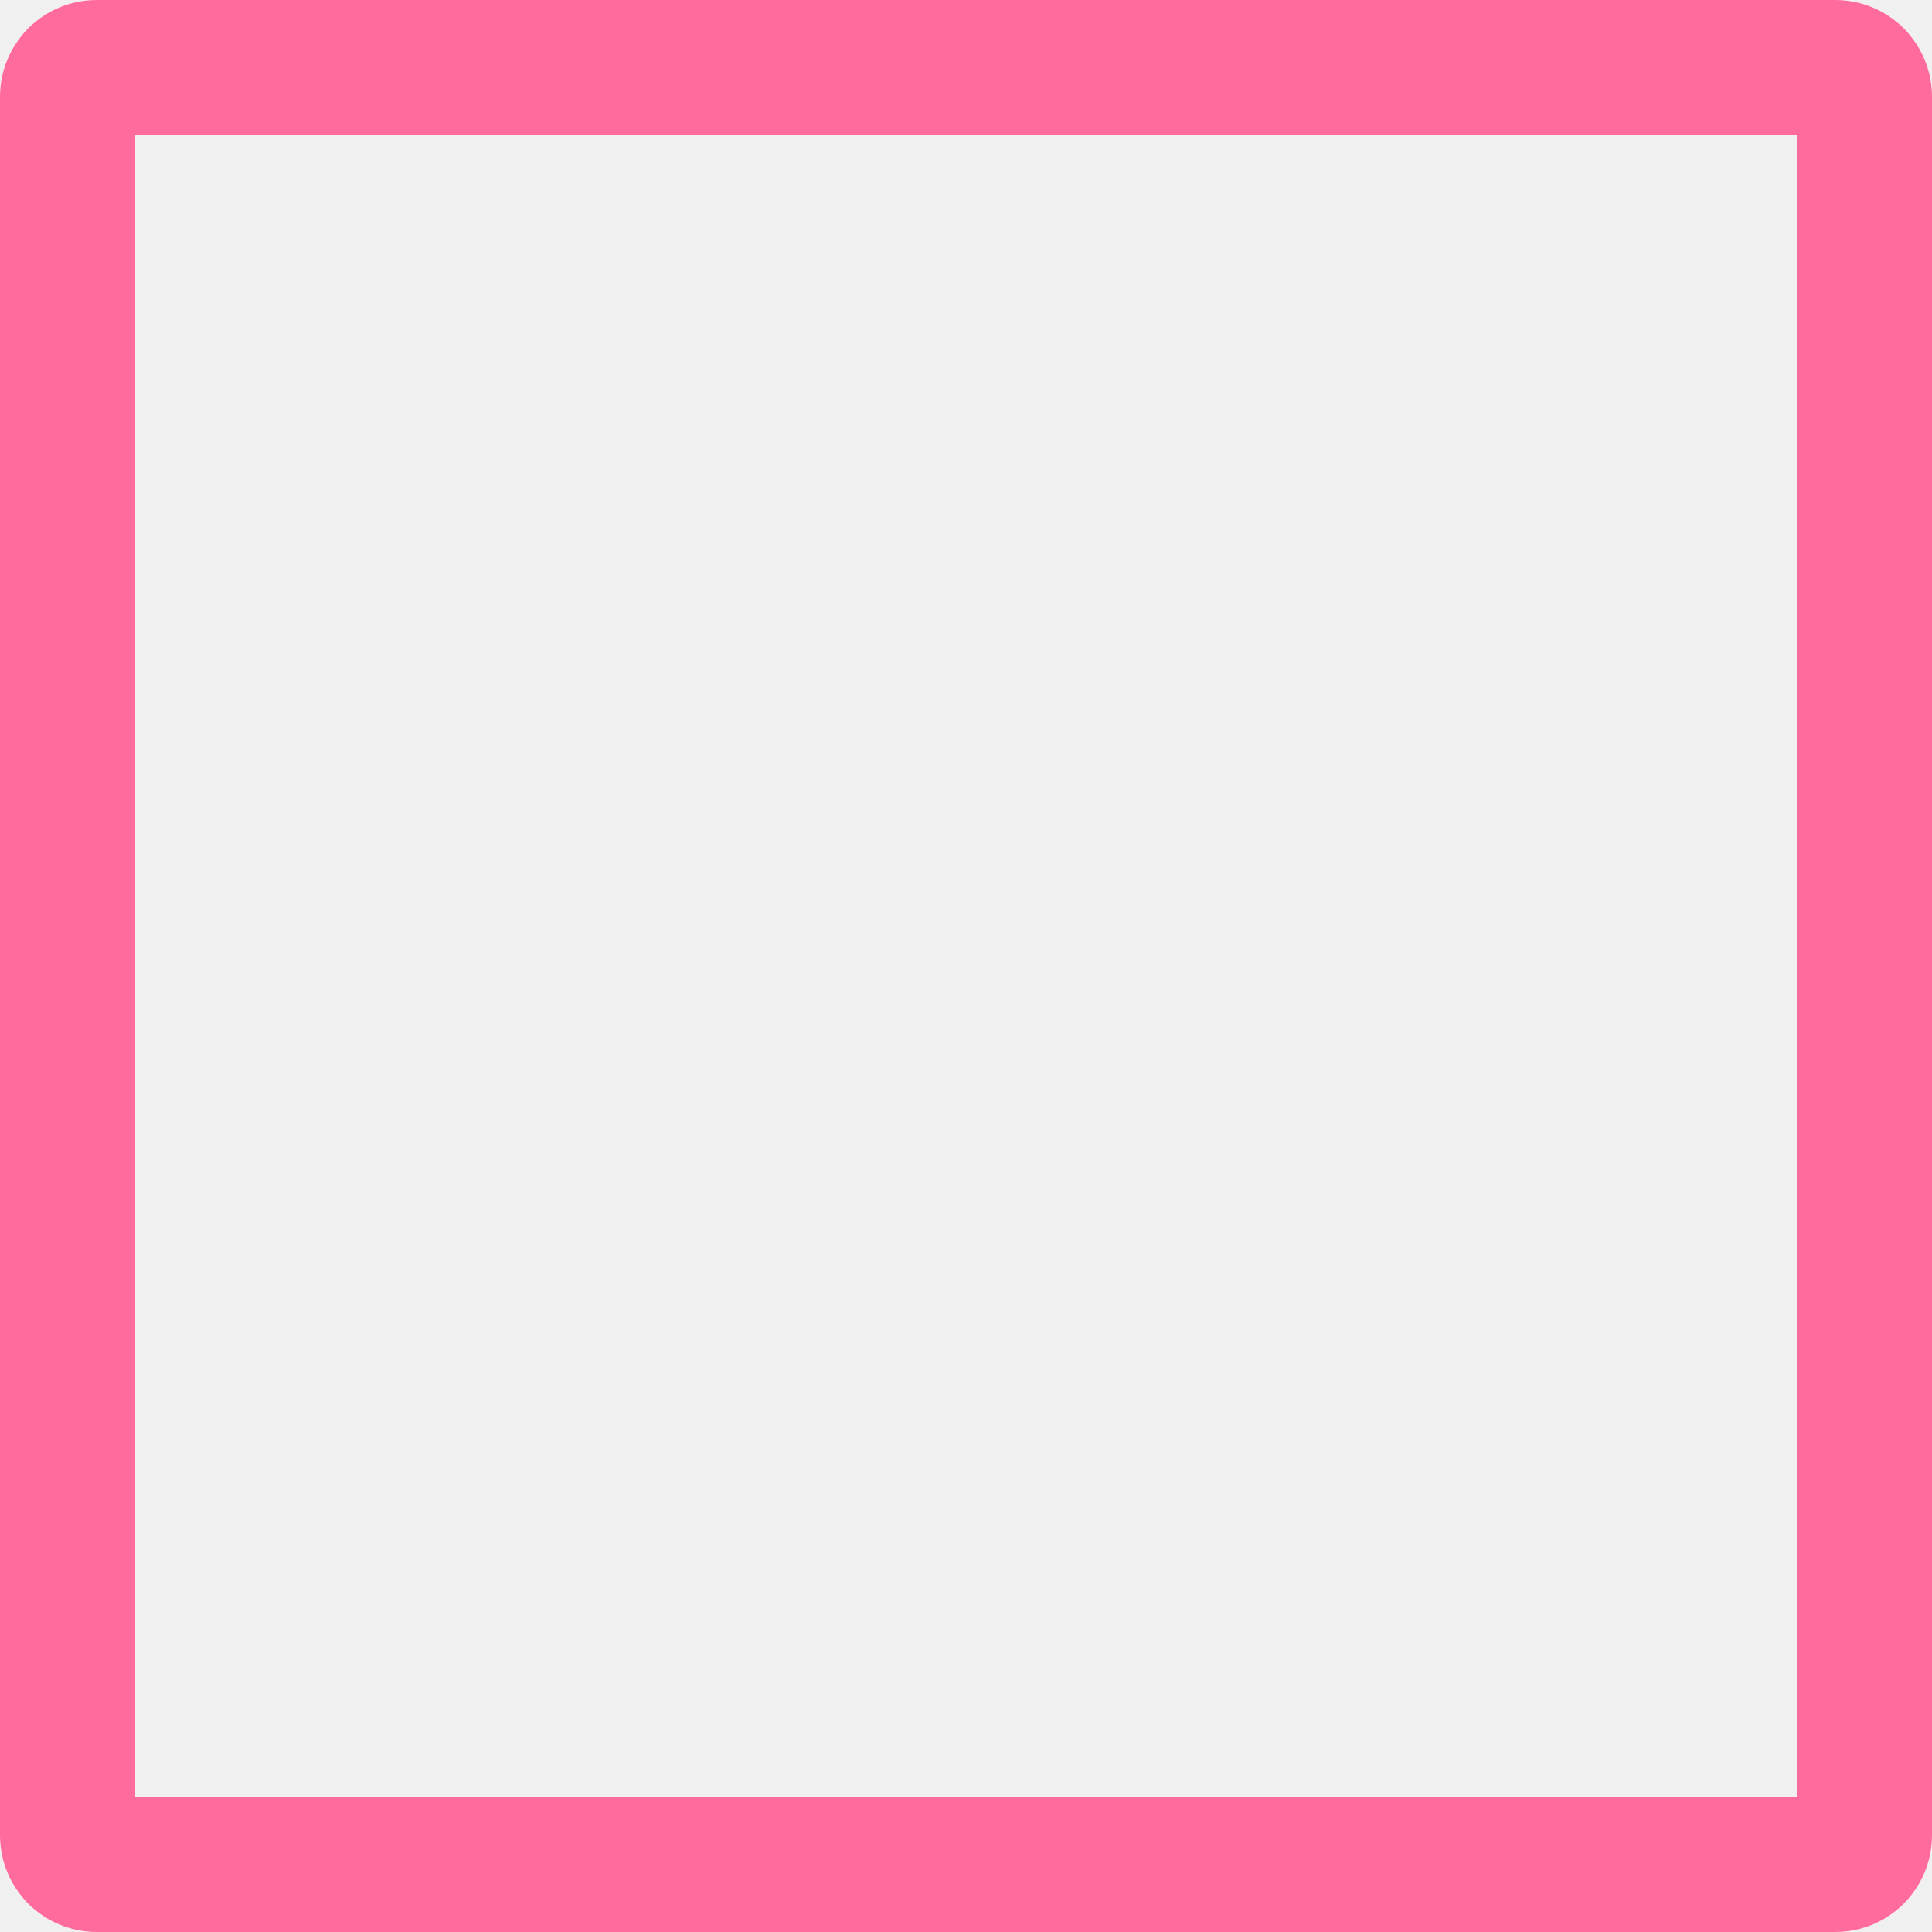
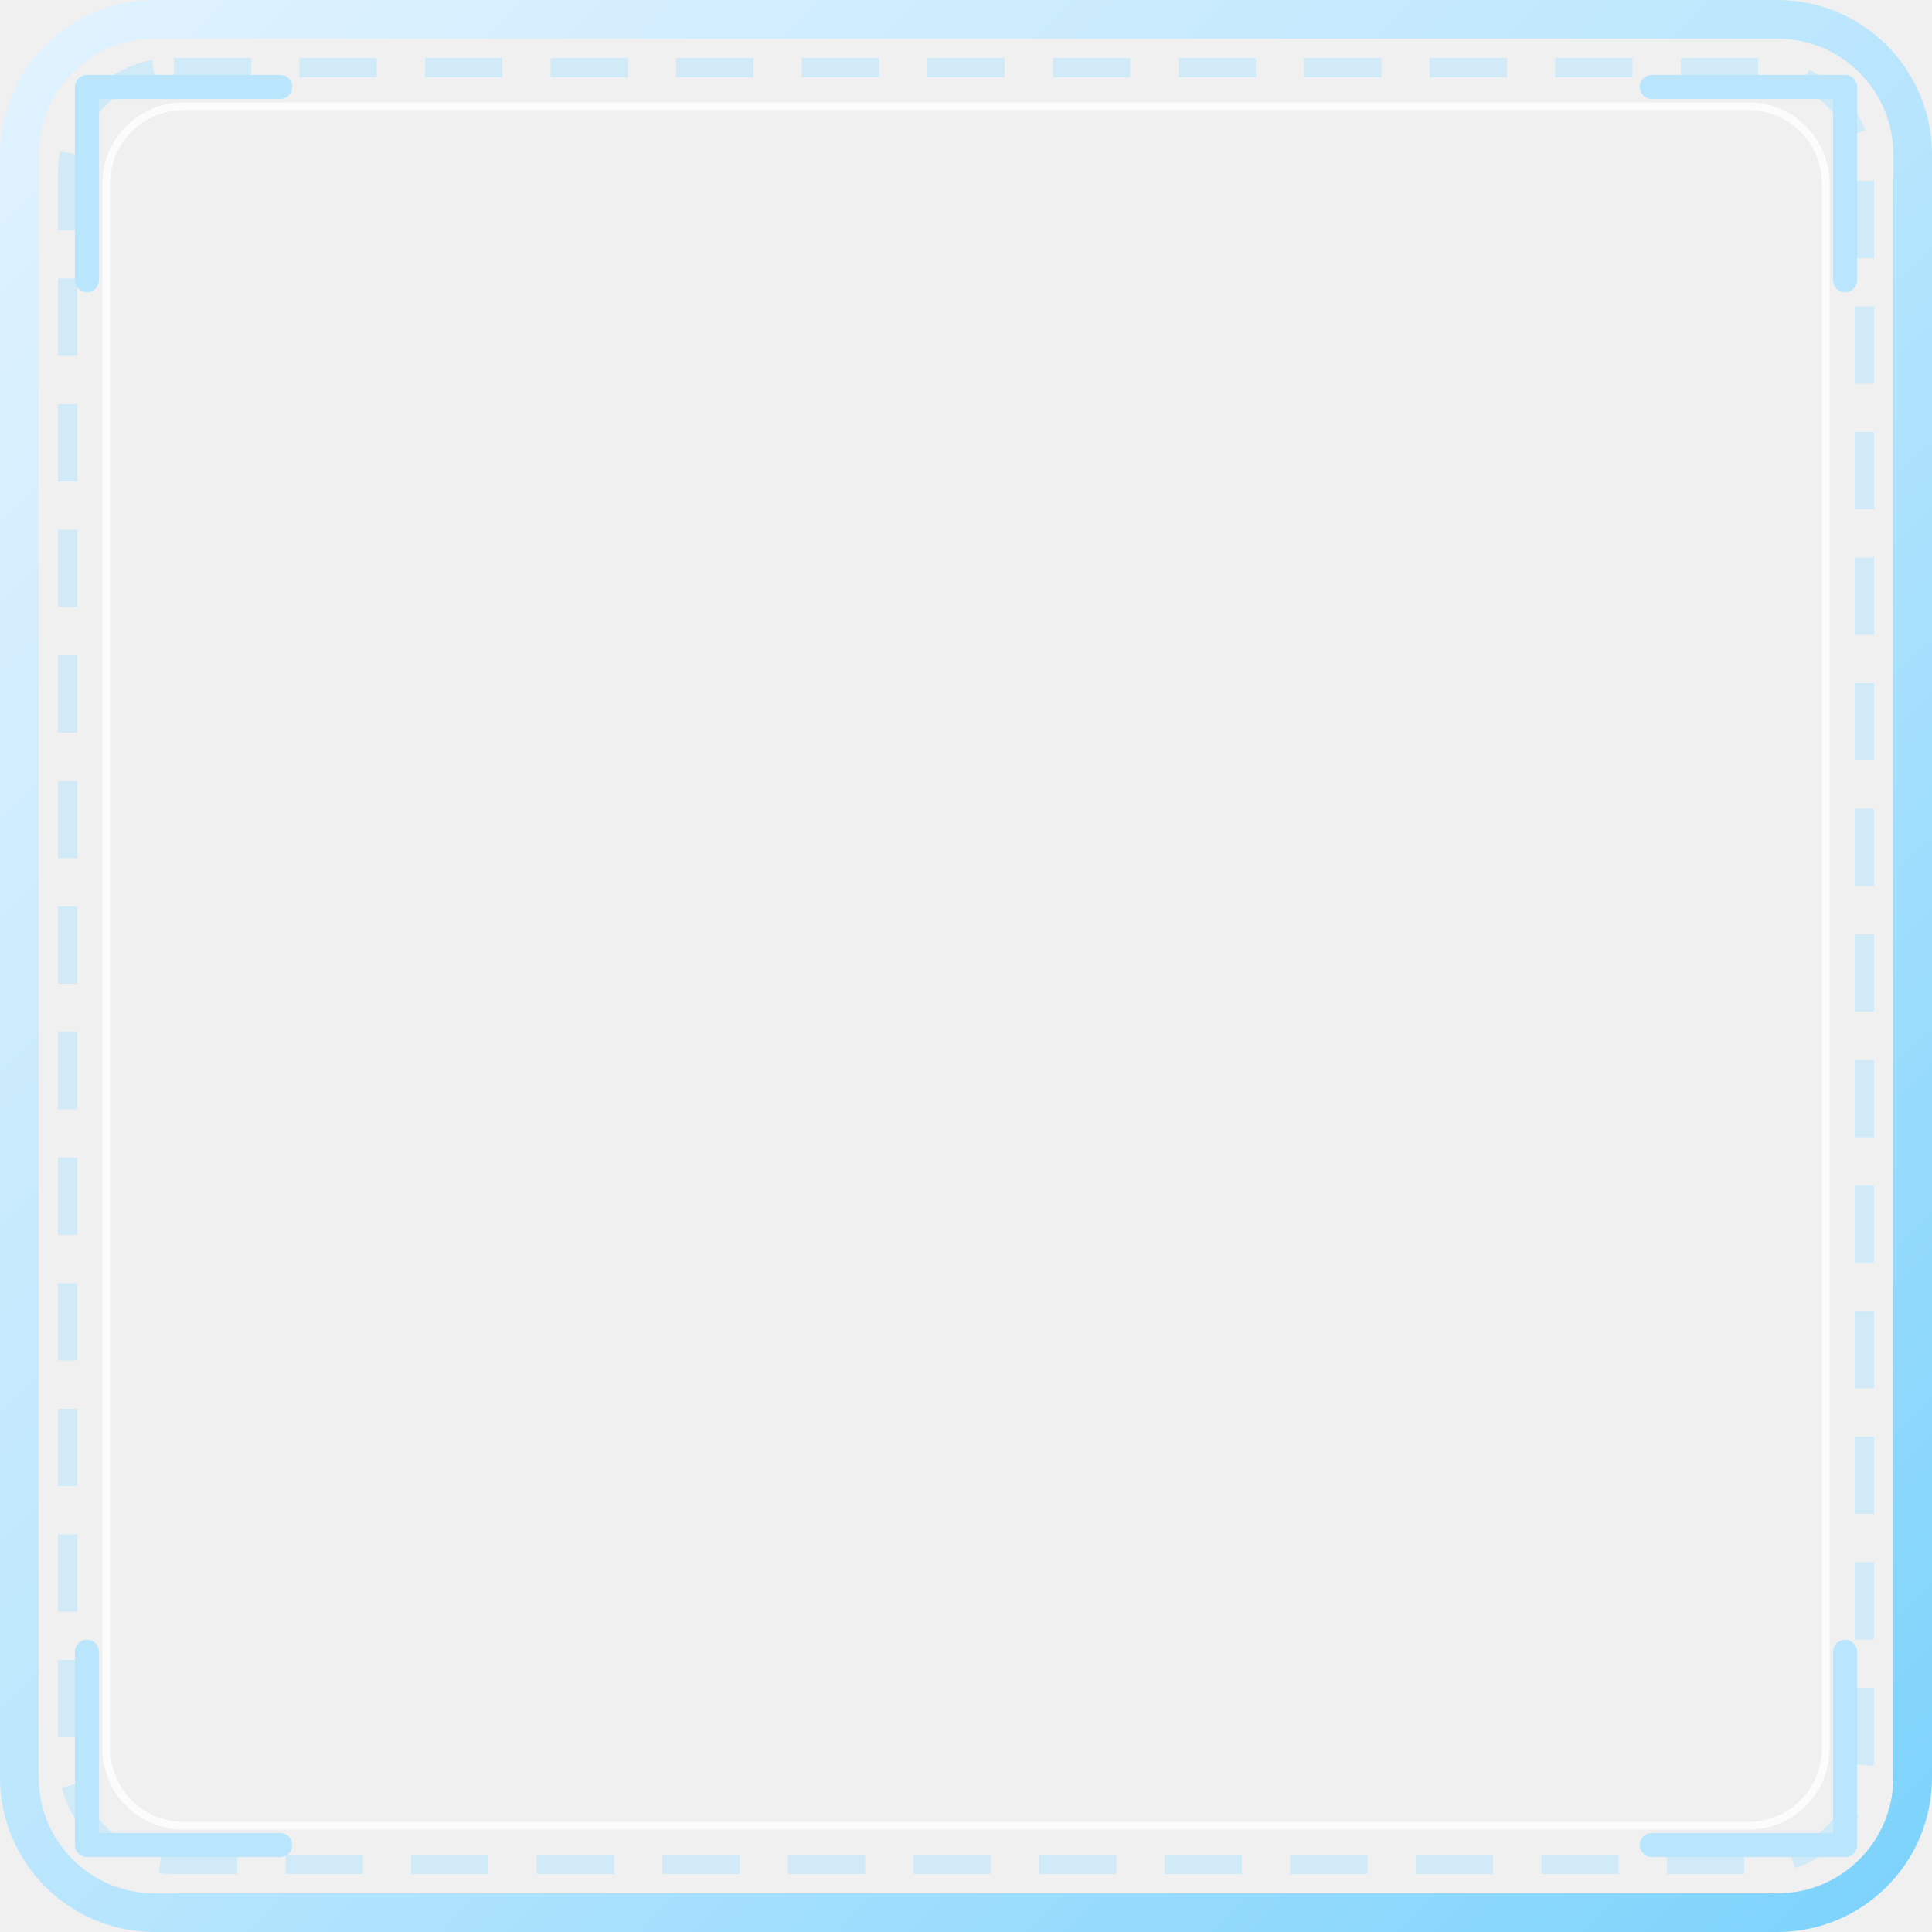
<svg xmlns="http://www.w3.org/2000/svg" viewBox="0 0 200 200">
  <defs>
-     <mask id="m">
-       <rect width="200" height="200" fill="white" rx="10" />
-       <rect x="14" y="14" width="172" height="172" fill="black" />
-     </mask>
-     <pattern id="p" x="0" y="0" width="10" height="10" patternUnits="userSpaceOnUse">
-       <rect width="10" height="10" fill="#fff" />
-       <circle cx="5" cy="5" r="3" fill="#ff6b9d" />
-     </pattern>
+     <linearGradient id="g14" x1="0%" y1="0%" x2="100%" y2="100%">
+       <stop offset="0%" stop-color="#e0f2fe" />
+       <stop offset="50%" stop-color="#bae6fd" />
+       <stop offset="100%" stop-color="#7dd3fc" />
+     </linearGradient>
  </defs>
-   <rect width="200" height="200" fill="#fff" mask="url(#m)" rx="10" />
-   <rect width="200" height="200" fill="url(#p)" mask="url(#m)" />
-   <svg viewBox="0 0 200 200">
-     <defs>
-       <mask id="m">
-         <rect width="200" height="200" fill="white" rx="10" />
-         <rect x="14" y="14" width="172" height="172" fill="black" />
-       </mask>
-     </defs>
-     <rect width="200" height="200" fill="#fff" mask="url(#m)" rx="10" />
-     <rect width="200" height="200" fill="#ff6b9d" mask="url(#m)" />
-   </svg>
+   <rect x="2" y="2" width="196" height="196" rx="14" ry="14" fill="none" stroke="url(#g14)" stroke-width="4" />
+   <rect x="7" y="7" width="186" height="186" rx="11" ry="11" fill="none" stroke="rgba(186,230,253,0.6)" stroke-width="2" stroke-dasharray="8,5" />
+   <rect x="11" y="11" width="178" height="178" rx="8" ry="8" fill="none" stroke="rgba(255,255,255,0.8)" stroke-width="0.8" />
+   <polyline points="29,9 9,9 9,29" stroke="#bae6fd" stroke-width="2.5" fill="none" stroke-linecap="round" stroke-linejoin="round" />
+   <polyline points="171,9 191,9 191,29" stroke="#bae6fd" stroke-width="2.5" fill="none" stroke-linecap="round" stroke-linejoin="round" />
+   <polyline points="29,191 9,191 9,171" stroke="#bae6fd" stroke-width="2.5" fill="none" stroke-linecap="round" stroke-linejoin="round" />
+   <polyline points="171,191 191,191 191,171" stroke="#bae6fd" stroke-width="2.5" fill="none" stroke-linecap="round" stroke-linejoin="round" />
</svg>
